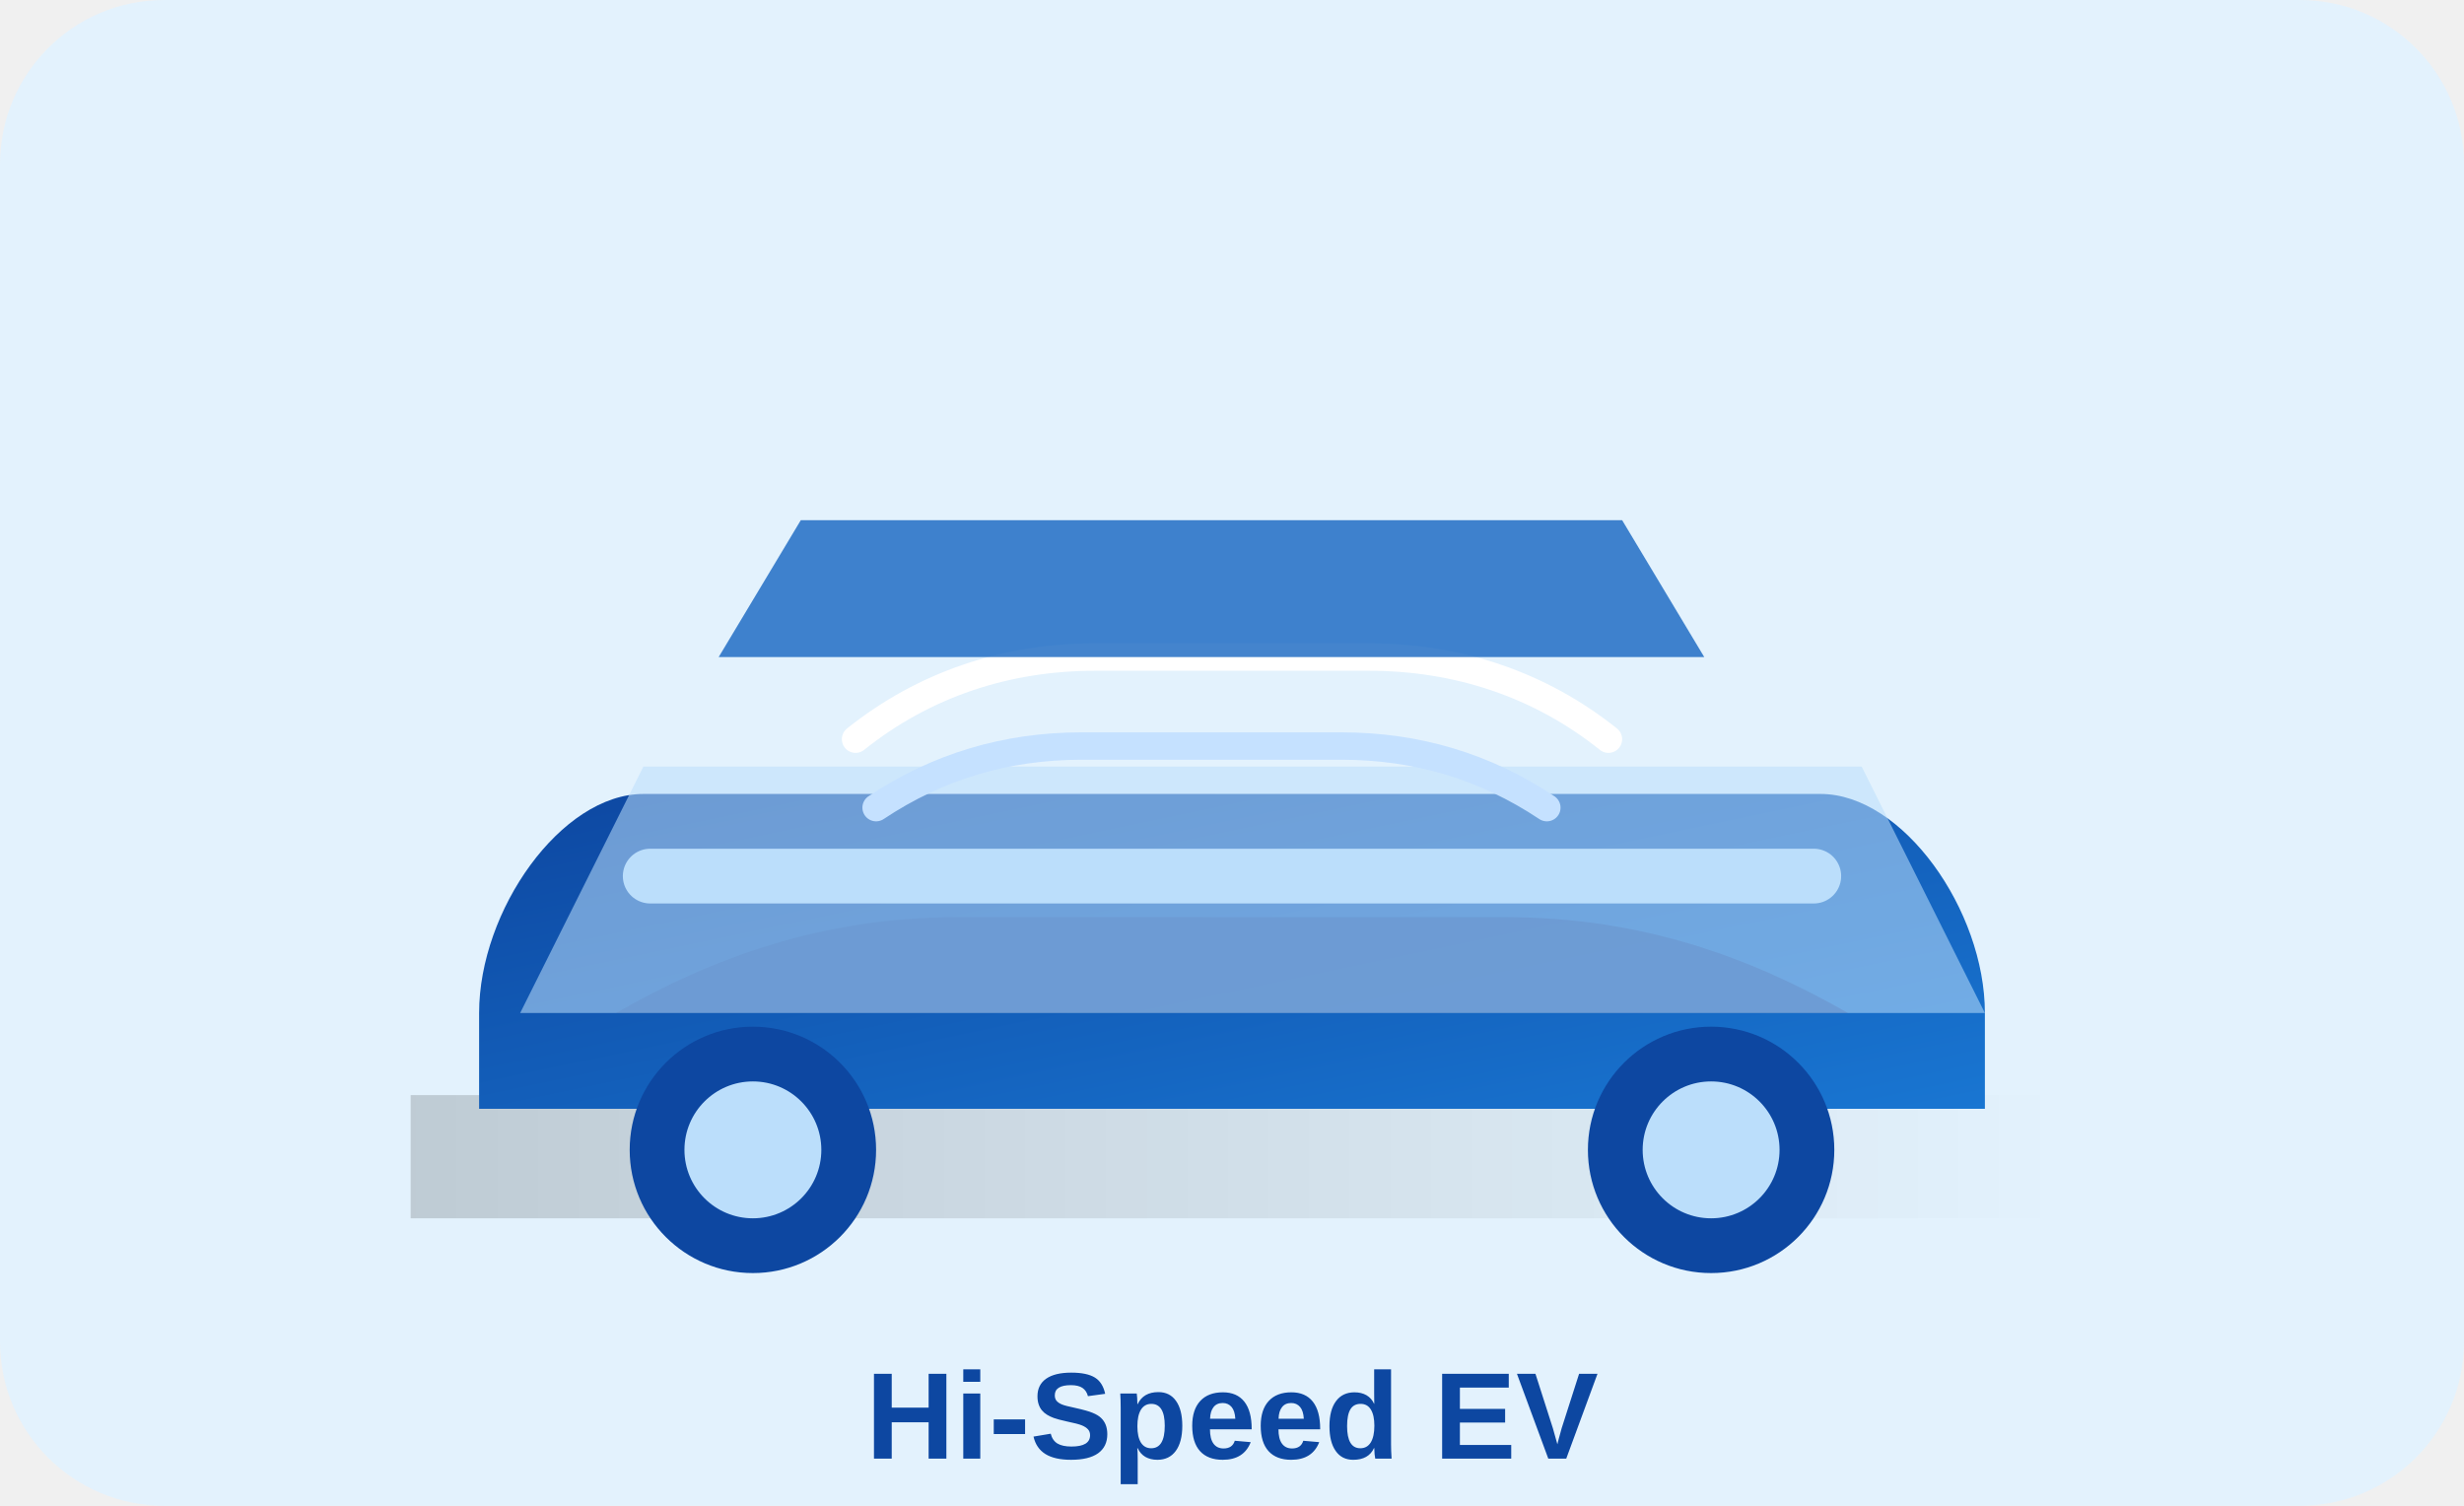
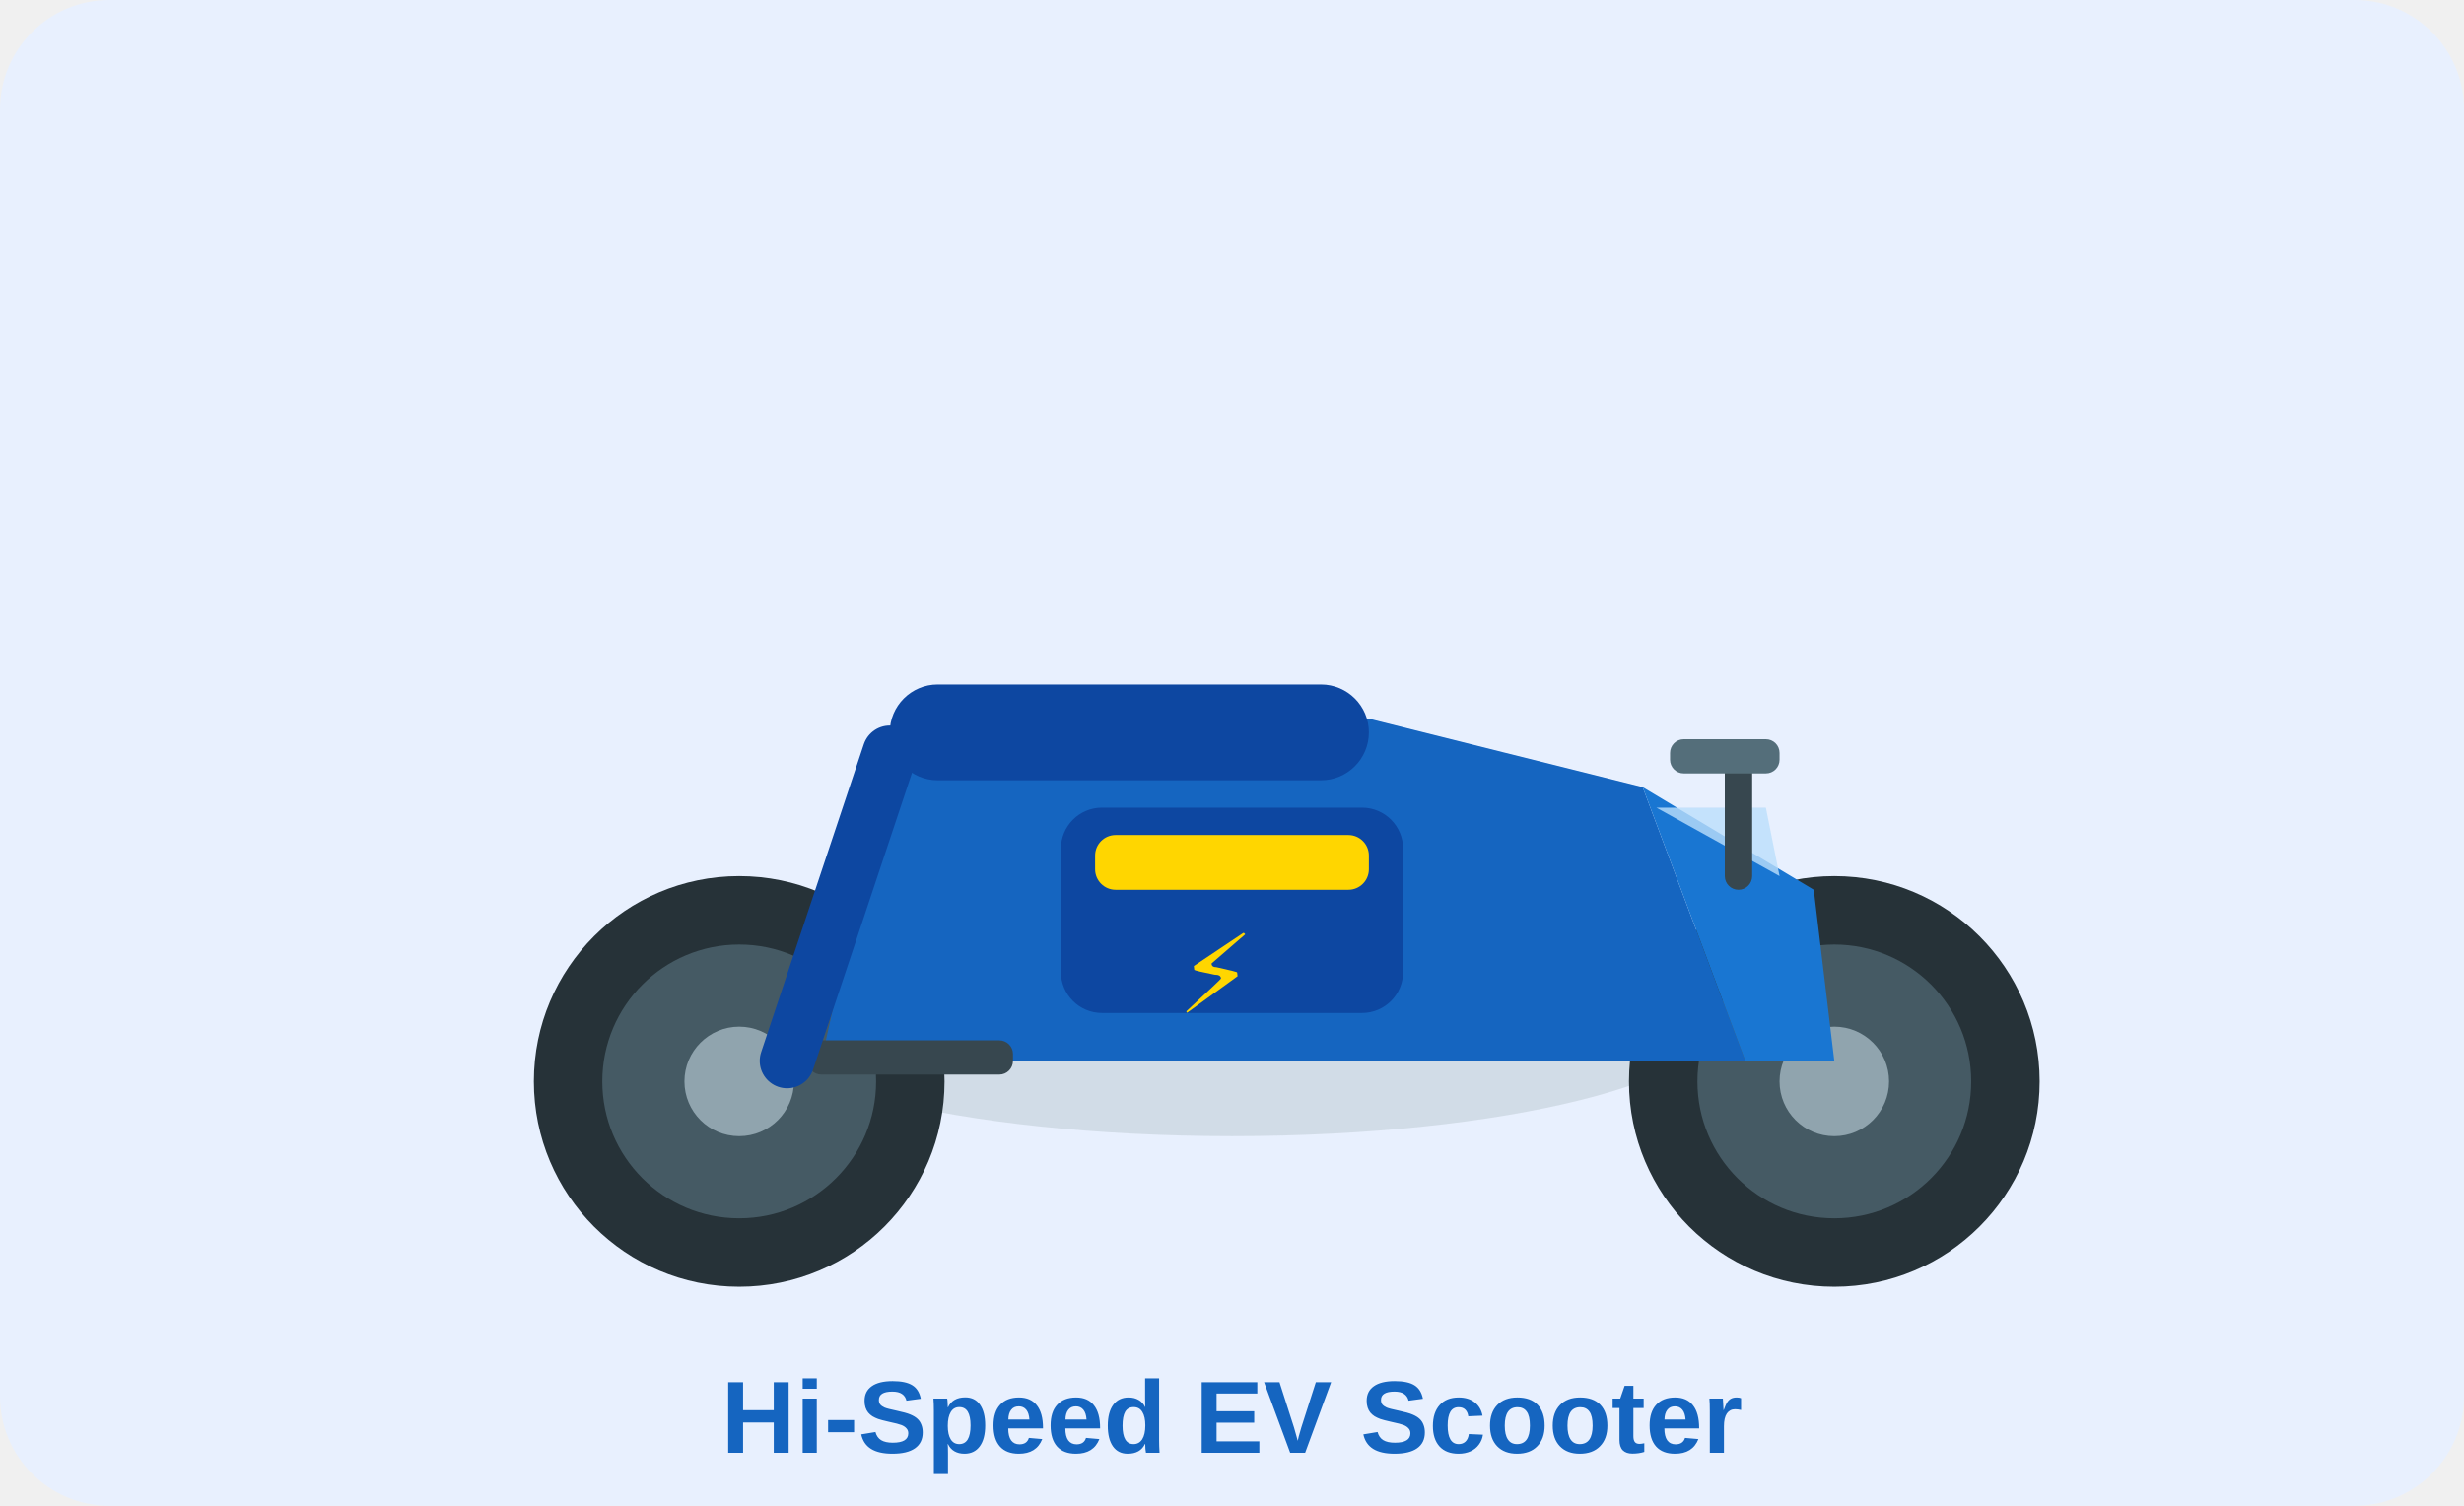
<svg xmlns="http://www.w3.org/2000/svg" viewBox="0 0 360 220">
-   <defs>
-     <linearGradient id="carGrad" x1="0" x2="1" y1="0" y2="1">
-       <stop offset="0%" stop-color="#0d47a1" />
-       <stop offset="100%" stop-color="#1976d2" />
-     </linearGradient>
-     <linearGradient id="shadow" x1="0" x2="1" y1="0" y2="0">
-       <stop offset="0%" stop-color="rgba(0,0,0,0.16)" />
-       <stop offset="100%" stop-color="rgba(0,0,0,0)" />
-     </linearGradient>
-   </defs>
-   <rect width="360" height="220" rx="24" fill="#e3f2fd" />
-   <path d="M60 160h240v18H60z" fill="url(#shadow)" />
-   <path d="M70 148c0-15 12-32 24-32h172c12 0 24 17 24 32v14H70v-14Z" fill="url(#carGrad)" />
-   <path d="M90 148c14-8 30-14 50-14h80c20 0 36 6 50 14" fill="#0d47a1" opacity="0.85" />
-   <path d="M76 148l18-36h178l18 36" fill="#bbdefb" opacity="0.55" />
-   <circle cx="110" cy="168" r="18" fill="#0d47a1" />
-   <circle cx="250" cy="168" r="18" fill="#0d47a1" />
-   <circle cx="110" cy="168" r="10" fill="#bbdefb" />
-   <circle cx="250" cy="168" r="10" fill="#bbdefb" />
-   <path d="M125 108c10-8 22-12 35-12h40c13 0 25 4 35 12" stroke="#fff" stroke-width="4" fill="none" stroke-linecap="round" />
-   <path d="M128 118c9-6 19-9 30-9h38c11 0 21 3 30 9" stroke="#c5e1ff" stroke-width="4" fill="none" stroke-linecap="round" />
-   <path d="M95 128h170" stroke="#bbdefb" stroke-width="8" stroke-linecap="round" />
-   <path d="M105 96l12-20h120l12 20" fill="#1565c0" opacity="0.8" />
-   <text x="50%" y="208" dominant-baseline="middle" text-anchor="middle" fill="#0d47a1" font-size="18" font-family="Arial, sans-serif" font-weight="700">Hi-Speed EV</text>
+   <rect width="360" height="220" rx="16" fill="#e8f0fe" />
+   <ellipse cx="180" cy="148" rx="72" ry="18" fill="#b0bec5" opacity="0.4" />
+   <circle cx="108" cy="158" r="30" fill="#263238" />
+   <circle cx="108" cy="158" r="20" fill="#455a64" />
+   <circle cx="108" cy="158" r="8" fill="#90a4ae" />
+   <circle cx="268" cy="158" r="30" fill="#263238" />
+   <circle cx="268" cy="158" r="20" fill="#455a64" />
+   <circle cx="268" cy="158" r="8" fill="#90a4ae" />
+   <path d="M120 155 L130 110 L200 105 L240 115 L255 155 Z" fill="#1565c0" />
+   <rect x="130" y="100" width="70" height="14" rx="7" fill="#0d47a1" />
+   <path d="M240 115 L265 130 L268 155 L255 155 Z" fill="#1976d2" />
+   <path d="M242 118 L260 128 L258 118 Z" fill="#bbdefb" opacity="0.8" />
+   <rect x="252" y="108" width="4" height="22" rx="2" fill="#37474f" />
+   <rect x="244" y="108" width="16" height="5" rx="2" fill="#546e7a" />
+   <rect x="118" y="152" width="30" height="5" rx="2" fill="#37474f" />
+   <path d="M130 110 L115 155" stroke="#0d47a1" stroke-width="8" stroke-linecap="round" fill="none" />
+   <rect x="155" y="118" width="50" height="30" rx="6" fill="#0d47a1" />
+   <rect x="160" y="122" width="40" height="8" rx="3" fill="#ffd600" />
+   <text x="172" y="148" fill="#ffd600" font-size="16" font-weight="900">⚡</text>
+   <text x="50%" y="208" dominant-baseline="middle" text-anchor="middle" fill="#1565c0" font-size="15" font-family="Arial, sans-serif" font-weight="800">Hi-Speed EV Scooter</text>
</svg>
